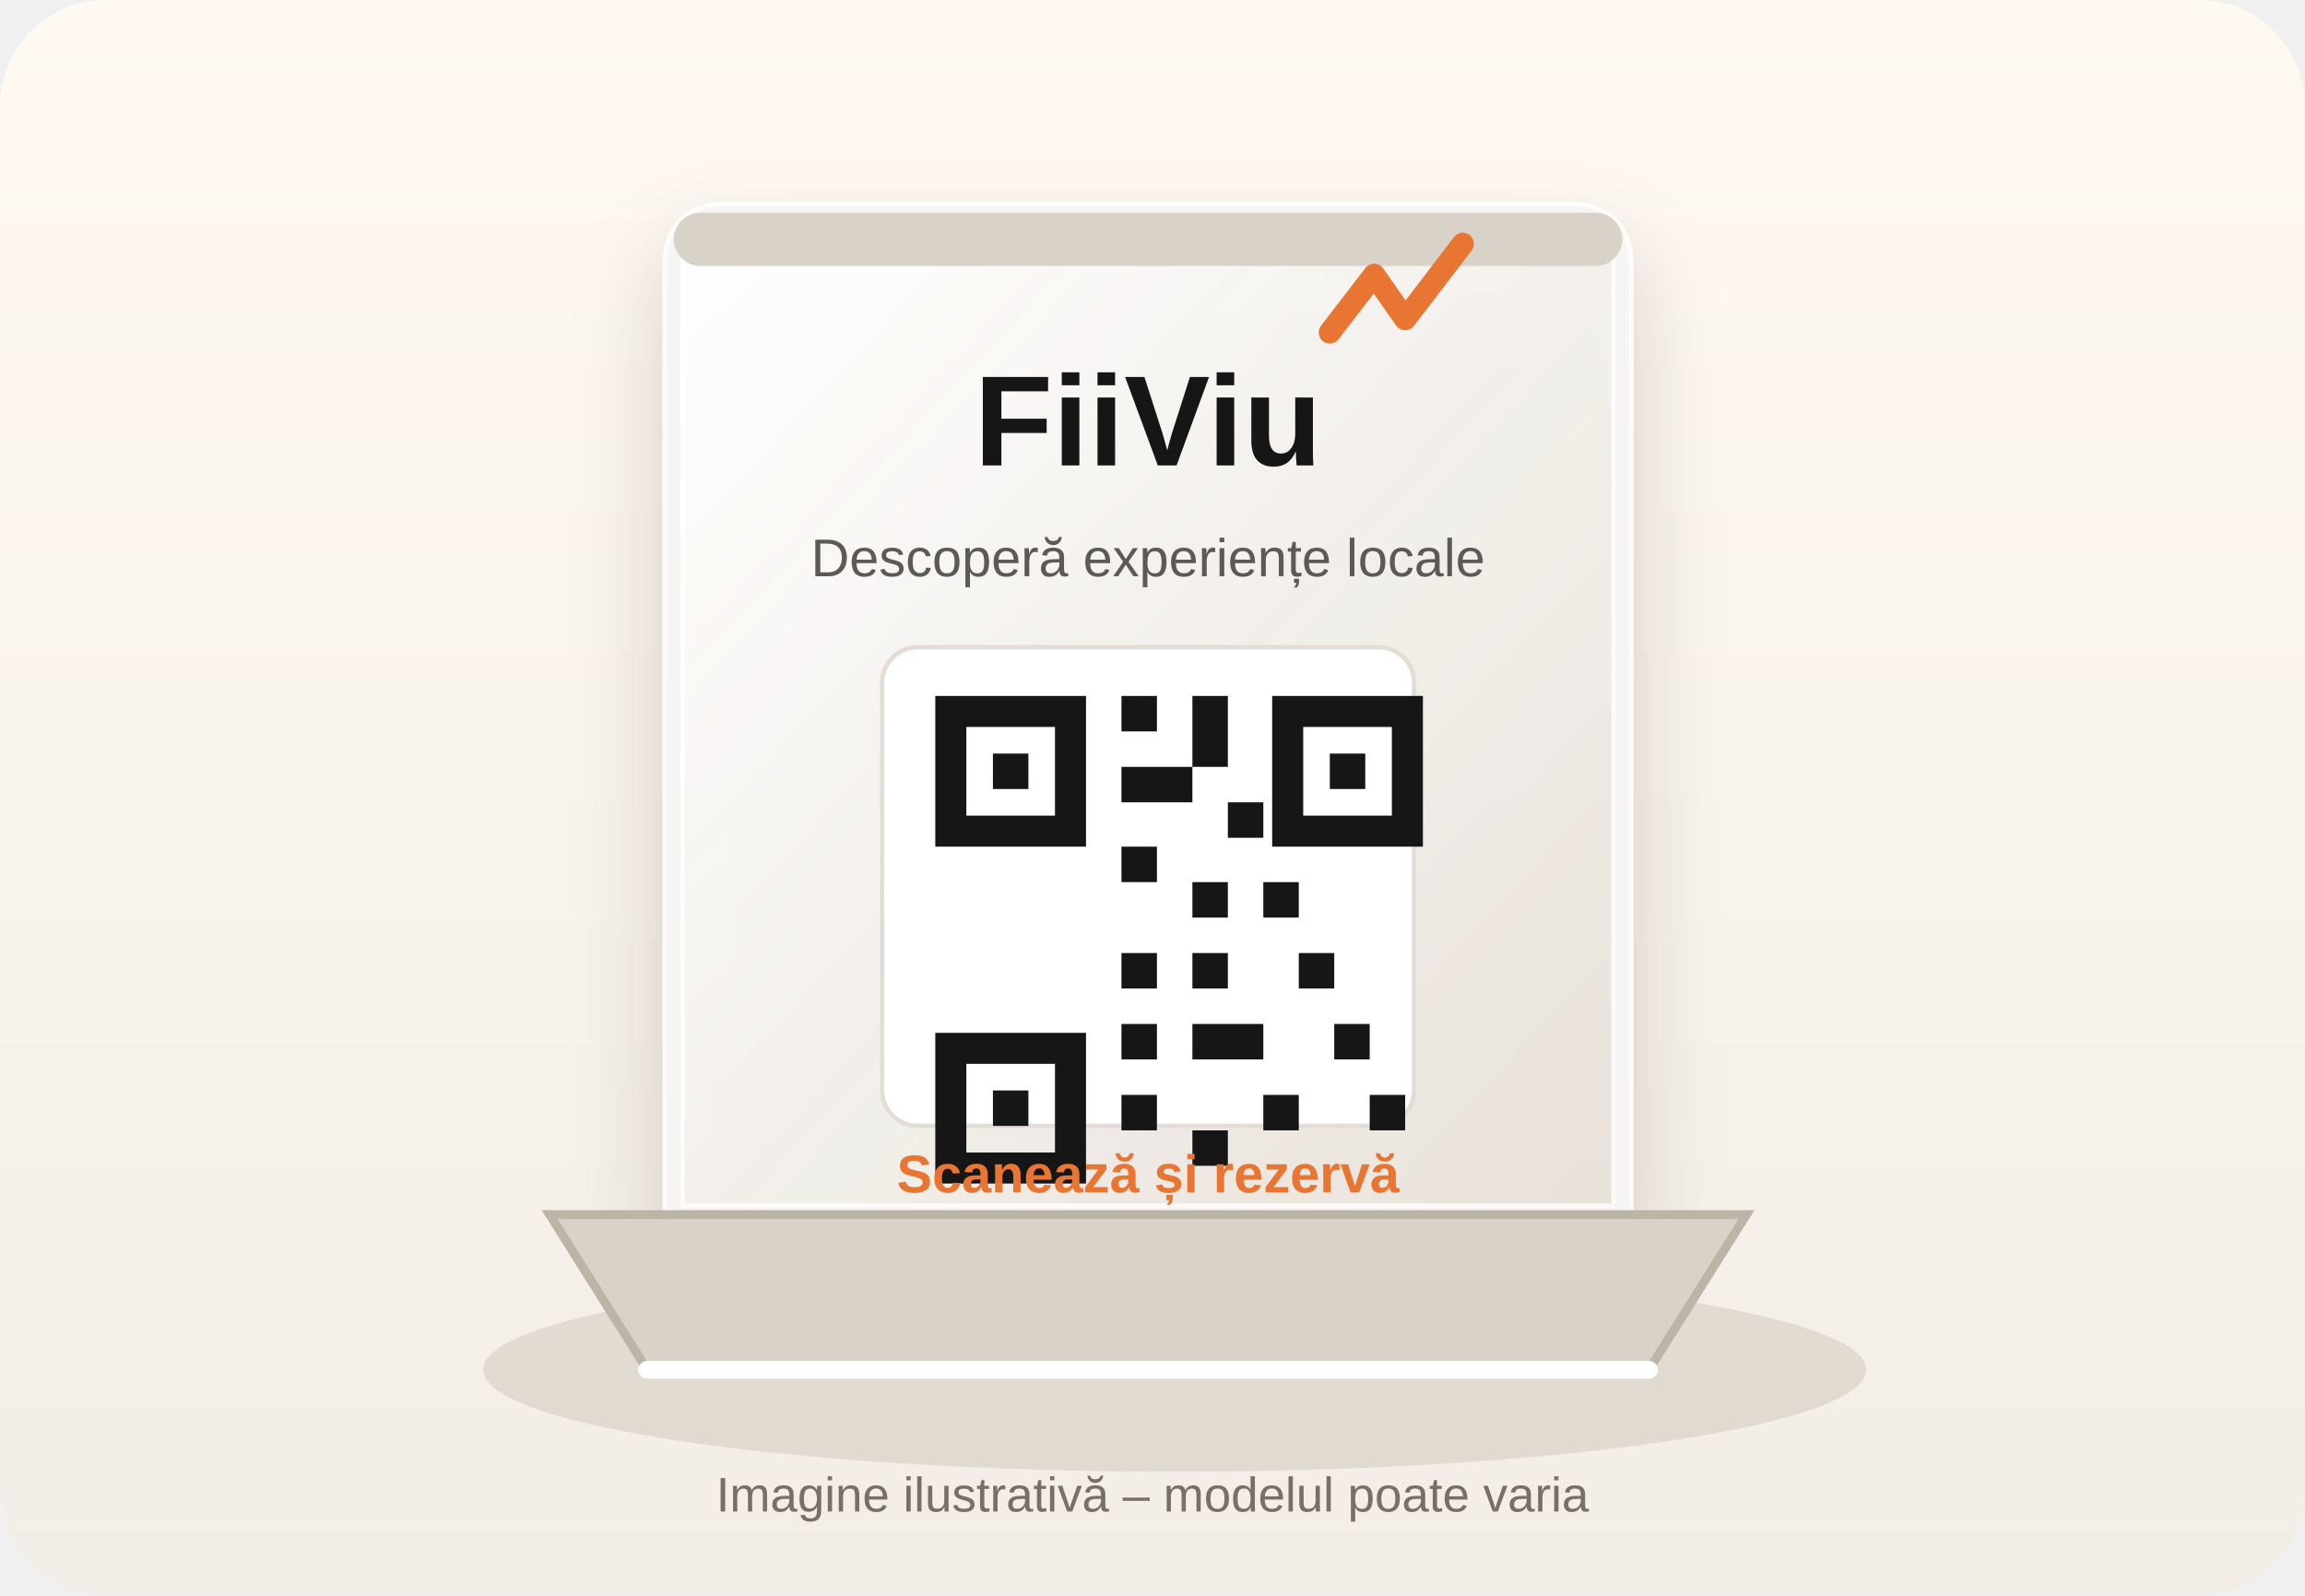
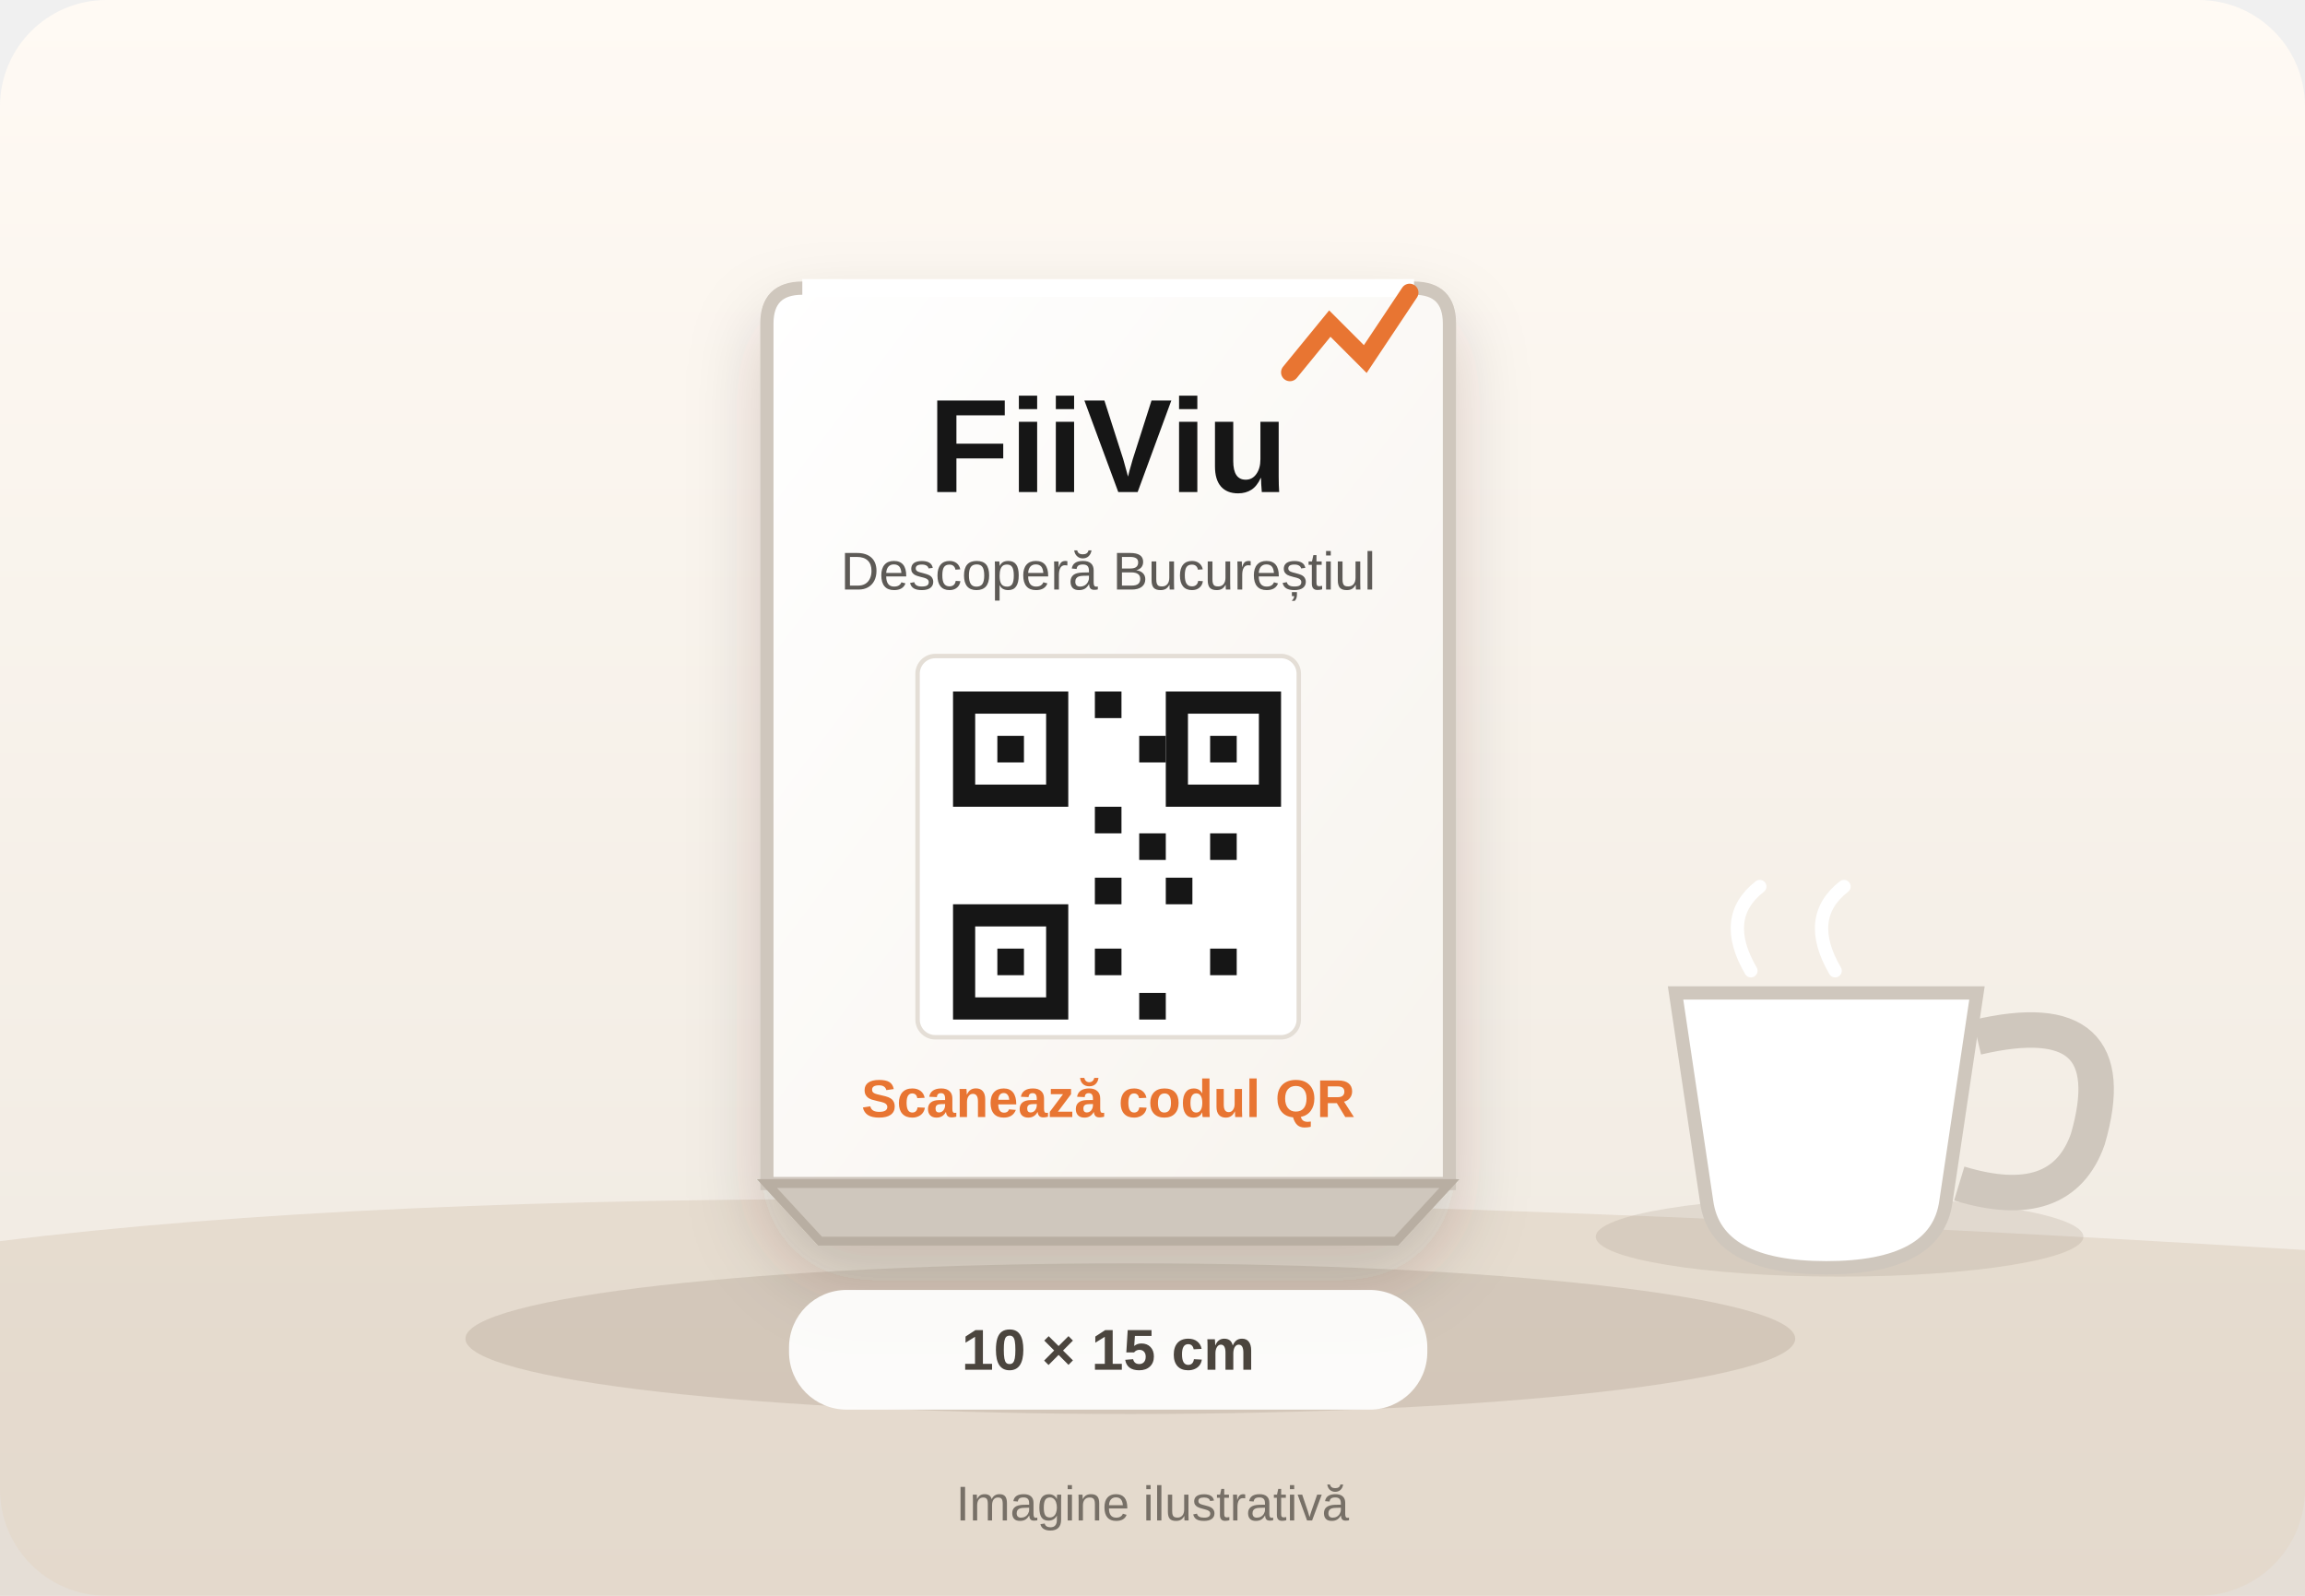
<svg xmlns="http://www.w3.org/2000/svg" viewBox="0 0 520 360" role="img" aria-labelledby="title desc">
  <defs>
    <linearGradient id="bg" x2="0" y2="1">
-       <stop stop-color="#fff9f2" />
-       <stop offset="1" stop-color="#f2eee7" />
+       <stop stop-color="#fffaf4" />
+       <stop offset="1" stop-color="#eee8df" />
    </linearGradient>
-     <linearGradient id="acrylic" x2="1" y2="1">
-       <stop stop-color="#fff" stop-opacity=".98" />
-       <stop offset="1" stop-color="#e8e2da" stop-opacity=".94" />
+     <linearGradient id="card" x2="1" y2="1">
+       <stop stop-color="#fff" />
+       <stop offset="1" stop-color="#f7f3ed" />
    </linearGradient>
    <filter id="shadow" x="-30%" y="-30%" width="160%" height="180%">
-       <feDropShadow dx="0" dy="10" stdDeviation="10" flood-color="#40352b" flood-opacity=".18" />
+       <feDropShadow dx="0" dy="8" stdDeviation="8" flood-color="#40352b" flood-opacity=".18" />
    </filter>
  </defs>
  <rect width="520" height="360" rx="24" fill="url(#bg)" />
-   <ellipse cx="265" cy="309" rx="156" ry="23" fill="#c9c0b4" opacity=".45" />
+   <path d="M0 280 Q160 260 520 282 V360 H0Z" fill="#d7c7b5" opacity=".45" />
+   <ellipse cx="255" cy="302" rx="150" ry="17" fill="#9d8d7b" opacity=".25" />
  <g filter="url(#shadow)">
-     <path d="M152 60 Q152 48 164 48 H354 Q366 48 366 60 V274 H152Z" fill="url(#acrylic)" stroke="#d4cec5" stroke-width="3" />
-     <path d="M152 60 Q152 48 164 48 H354 Q366 48 366 60 V274 H152Z" fill="none" stroke="#fff" stroke-width="5" opacity=".8" />
-     <rect x="152" y="48" width="214" height="12" rx="6" fill="#d8d2c9" />
-     <text x="259" y="105" text-anchor="middle" font-family="Arial,sans-serif" font-size="29" font-weight="700" fill="#171717">FiiViu</text>
-     <path d="M300 75 l10 -13 7 10 13 -17" fill="none" stroke="#e87532" stroke-width="5" stroke-linecap="round" stroke-linejoin="round" />
-     <text x="259" y="130" text-anchor="middle" font-family="Arial,sans-serif" font-size="12" fill="#5d5a56">Descoperă experiențe locale</text>
-     <rect x="199" y="146" width="120" height="108" rx="8" fill="#fff" stroke="#e3ddd5" />
-     <g fill="#171717" transform="translate(211 157)">
-       <path d="M0 0h34v34H0z M7 7v20h20V7z M13 13h8v8h-8z M76 0h34v34H76z M83 7v20h20V7z M89 13h8v8h-8z M0 76h34v34H0z M7 83v20h20V83z M13 89h8v8h-8z" />
-       <path d="M42 0h8v8h-8z M58 0h8v16h-8z M42 16h16v8H42z M66 24h8v8h-8z M42 34h8v8h-8z M58 42h8v8h-8z M74 42h8v8h-8z M42 58h8v8h-8z M58 58h8v8h-8z M82 58h8v8h-8z M42 74h8v8h-8z M58 74h16v8H58z M42 90h8v8h-8z M58 98h8v8h-8z M74 90h8v8h-8z M90 74h8v8h-8z M98 90h8v8h-8z" />
+     <path d="M173 73 Q173 65 181 65 H319 Q327 65 327 73 V267 H173Z" fill="url(#card)" stroke="#cfc7bd" stroke-width="3" />
+     <path d="M181 65h138" stroke="#fff" stroke-width="4" />
+     <text x="250" y="111" text-anchor="middle" font-family="Arial,sans-serif" font-size="30" font-weight="700" fill="#171717">FiiViu</text>
+     <path d="M291 84l9 -11 8 8 10 -15" fill="none" stroke="#e87532" stroke-width="4" stroke-linecap="round" />
+     <text x="250" y="133" text-anchor="middle" font-family="Arial,sans-serif" font-size="12" fill="#5d5a56">Descoperă Bucureștiul</text>
+     <rect x="207" y="148" width="86" height="86" rx="4" fill="#fff" stroke="#e4ded6" />
+     <g fill="#171717" transform="translate(215 156)">
+       <path d="M0 0h26v26H0z M5 5v16h16V5z M10 10h6v6h-6z M48 0h26v26H48z M53 5v16h16V5z M58 10h6v6h-6z M0 48h26v26H0z M5 53v16h16V53z M10 58h6v6h-6z" />
+       <path d="M32 0h6v6h-6z M42 10h6v6h-6z M32 26h6v6h-6z M42 32h6v6h-6z M32 42h6v6h-6z M48 42h6v6h-6z M58 32h6v6h-6z M32 58h6v6h-6z M42 68h6v6h-6z M58 58h6v6h-6z" />
    </g>
-     <text x="259" y="269" text-anchor="middle" font-family="Arial,sans-serif" font-size="12" font-weight="700" fill="#e87532">Scanează și rezervă</text>
+     <text x="250" y="252" text-anchor="middle" font-family="Arial,sans-serif" font-size="12" font-weight="700" fill="#e87532">Scanează codul QR</text>
+     <path d="M173 267h154l-12 13H185Z" fill="#cfc7bd" stroke="#b8aea2" stroke-width="2" />
  </g>
-   <path d="M124 274h270l-22 35H146z" fill="#d9d2c8" stroke="#bdb4a8" stroke-width="2" />
-   <path d="M146 309h226" stroke="#fff" stroke-width="4" stroke-linecap="round" />
-   <text x="260" y="341" text-anchor="middle" font-family="Arial,sans-serif" font-size="11" fill="#777067">Imagine ilustrativă – modelul poate varia</text>
+   <g transform="translate(365 211)">
+     <ellipse cx="50" cy="68" rx="55" ry="9" fill="#9d8d7b" opacity=".2" />
+     <path d="M13 13h68l-7 47q-2 15-27 15T20 60Z" fill="#fff" stroke="#cfc7bd" stroke-width="3" />
+     <path d="M81 23q34 -8 25 23q-6 17-29 10" fill="none" stroke="#cfc7bd" stroke-width="8" />
+     <path d="M30 8q-7 -12 2 -19 M49 8q-7 -12 2 -19" stroke="#fff" stroke-width="3" fill="none" stroke-linecap="round" />
+   </g>
+   <rect x="178" y="291" width="144" height="27" rx="13" fill="#fff" opacity=".92" />
+   <text x="250" y="309" text-anchor="middle" font-family="Arial,sans-serif" font-size="13" font-weight="700" fill="#4b453e">10 × 15 cm</text>
+   <text x="260" y="343" text-anchor="middle" font-family="Arial,sans-serif" font-size="11" fill="#777067">Imagine ilustrativă</text>
</svg>
